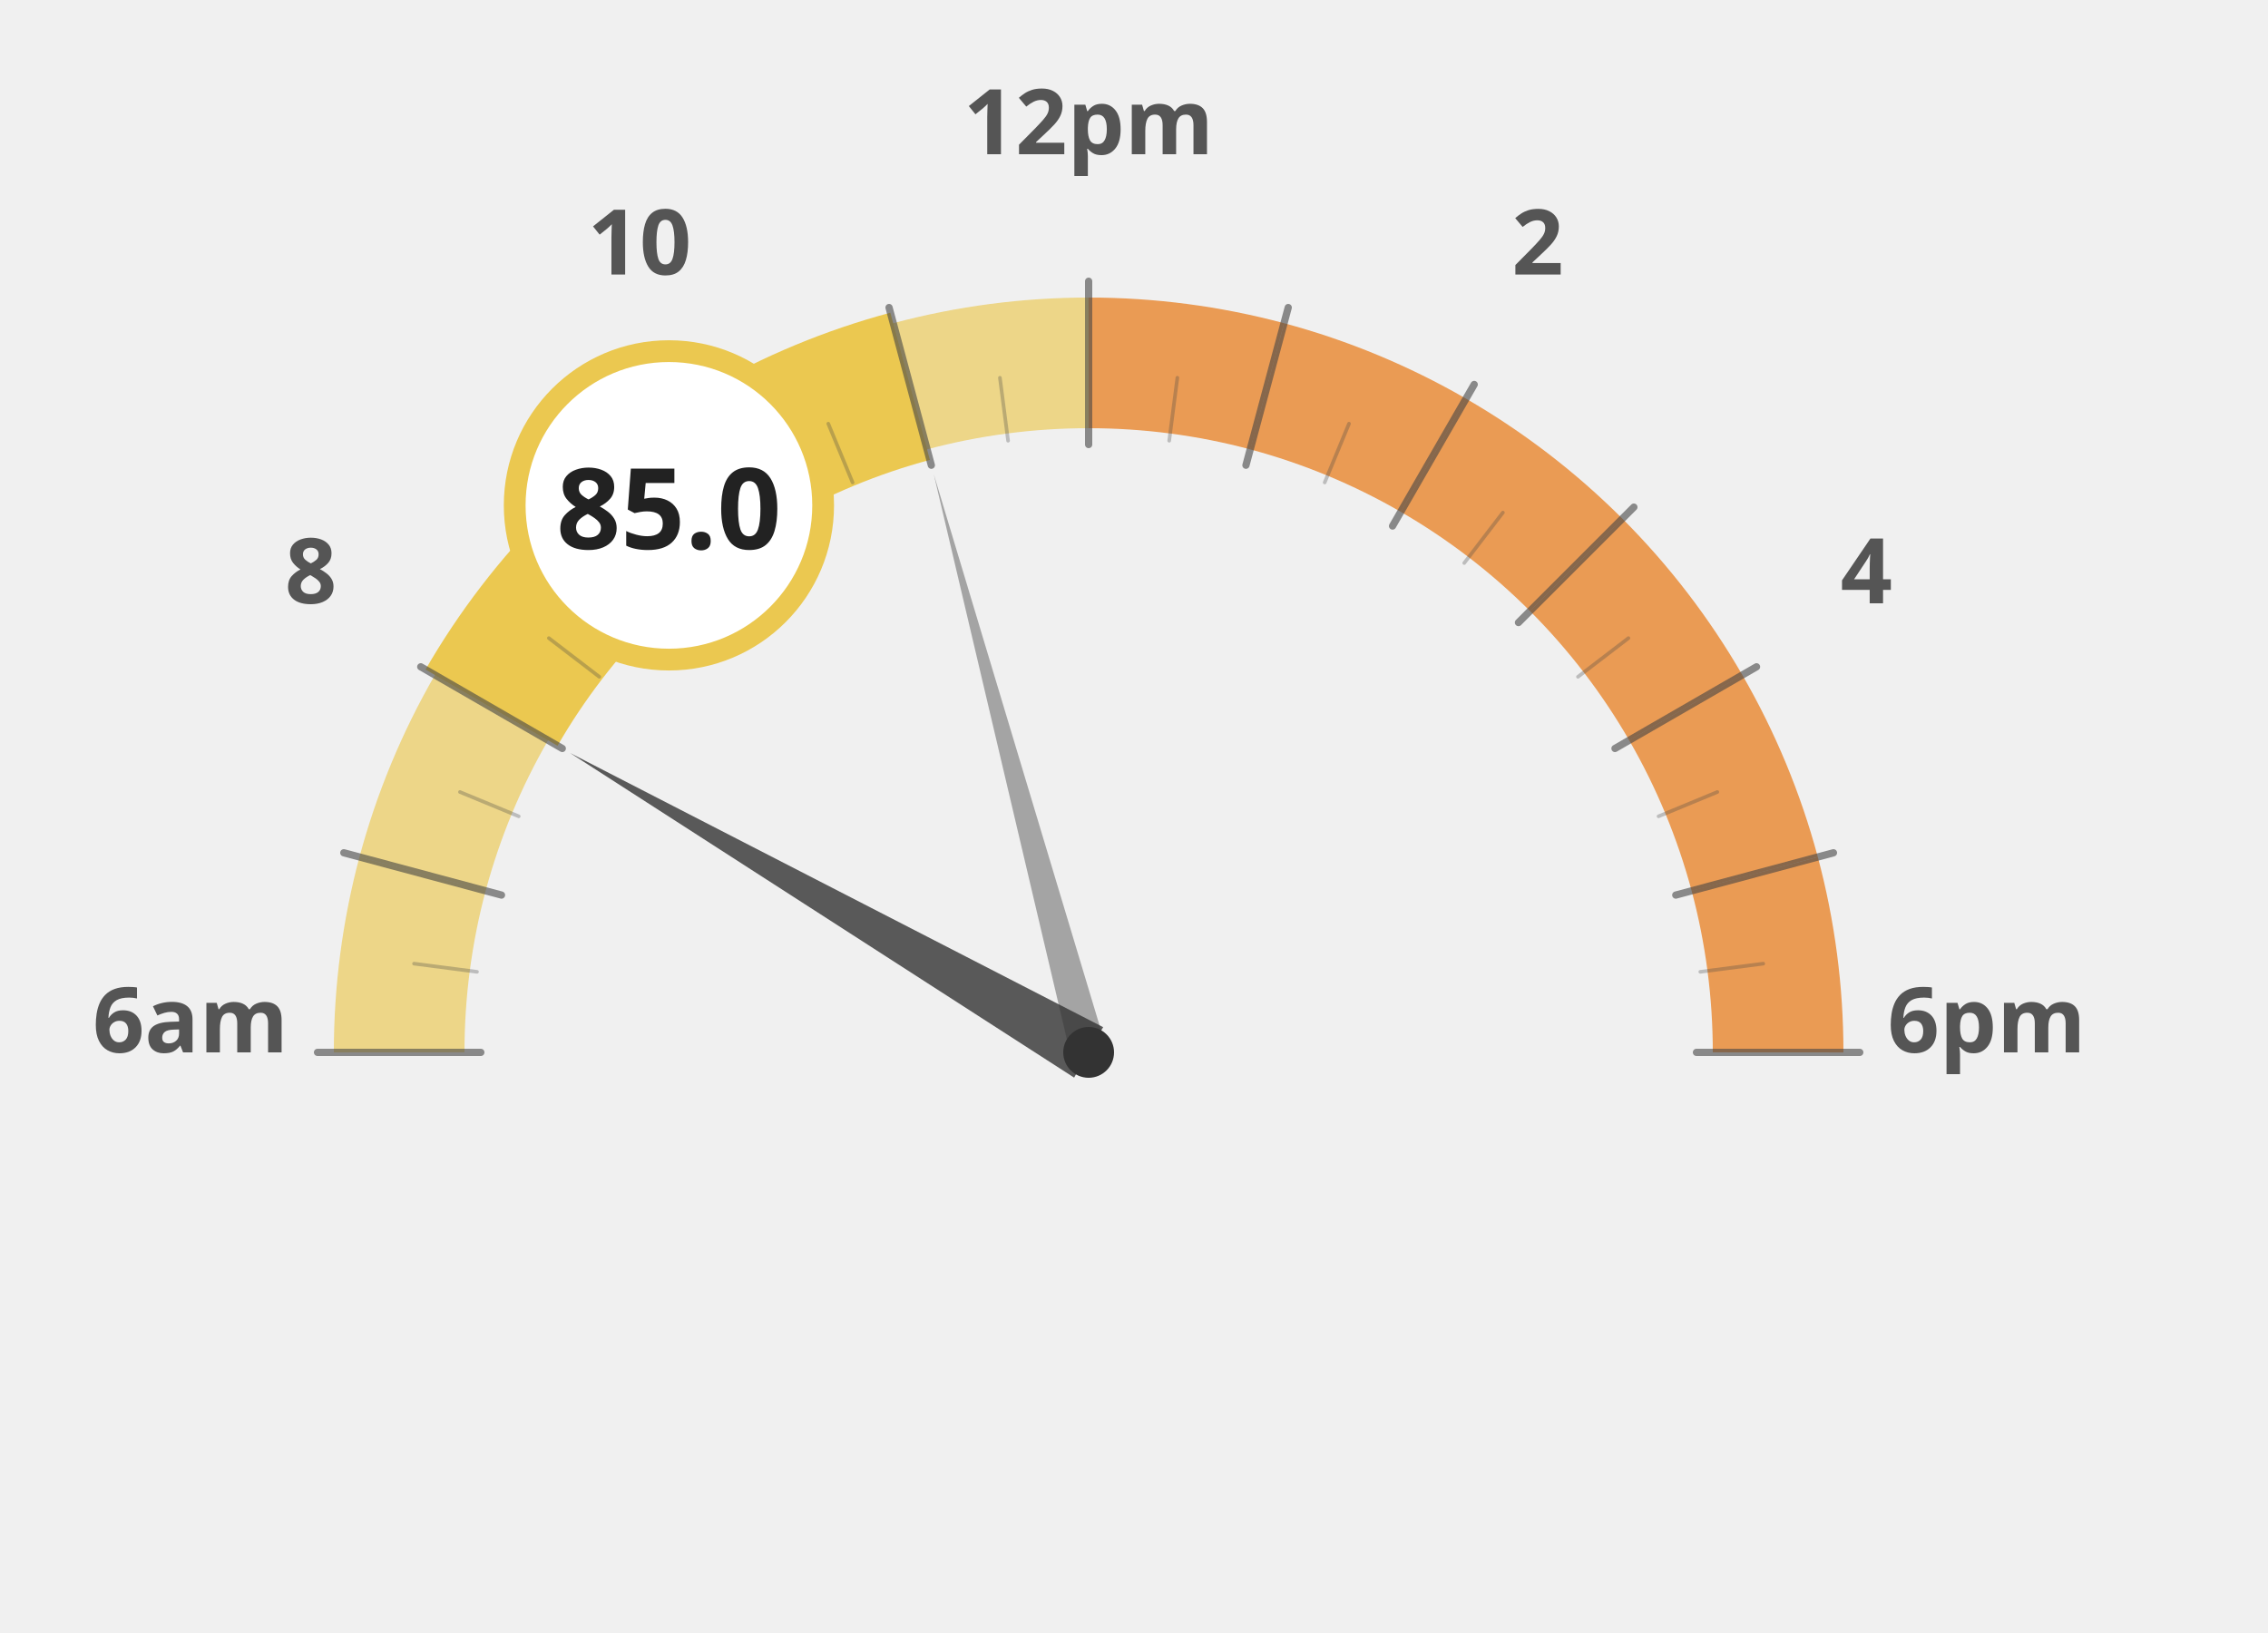
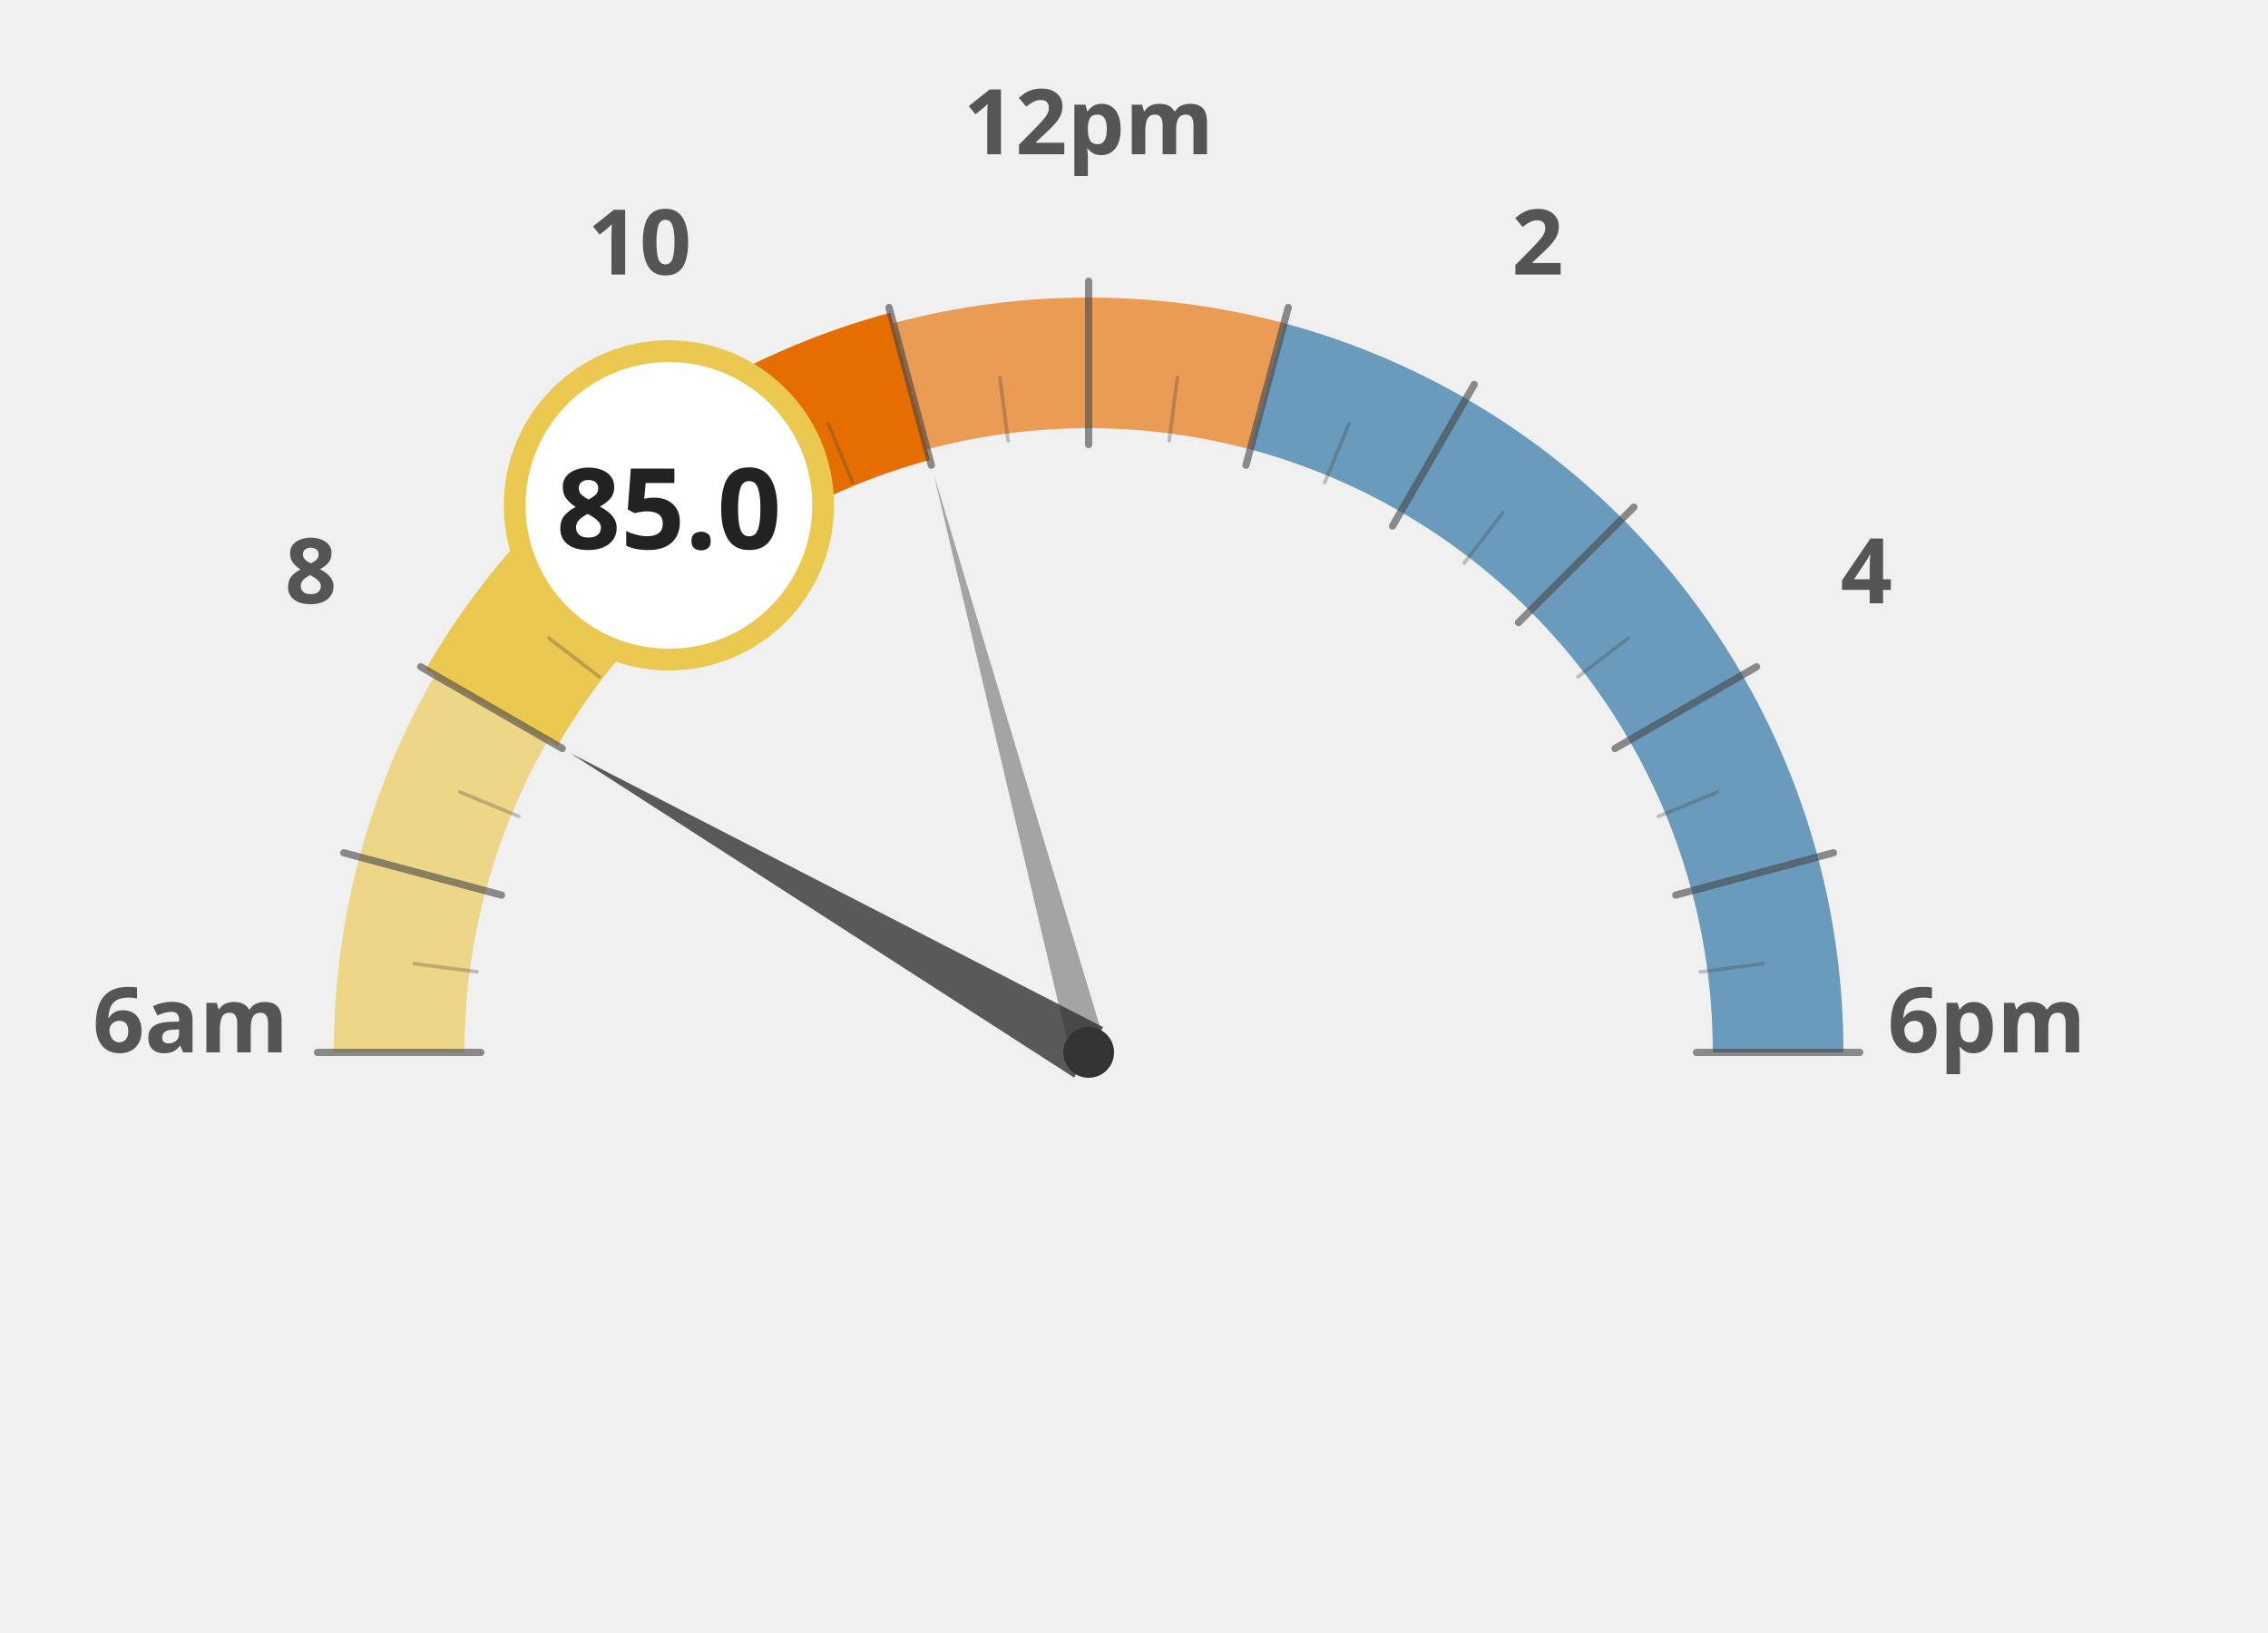
<svg xmlns="http://www.w3.org/2000/svg" width="100%" height="100%" viewBox="0 0 1250 900">
  <g transform="translate(100, 100)">
    <path d="M 120.0 480.0 A 380 380 0 0 1 132.9 381.6" fill="none" stroke="#ebc850" stroke-width="72" stroke-opacity="0.65" />
    <path d="M 132.9 381.6 A 380 380 0 0 1 170.9 290.0" fill="none" stroke="#ebc850" stroke-width="72" stroke-opacity="0.65" />
    <path d="M 170.9 290.0 A 380 380 0 0 1 231.3 211.3" fill="none" stroke="#ebc850" stroke-width="72" stroke-opacity="1.0" />
    <path d="M 231.3 211.3 A 380 380 0 0 1 310.0 150.9" fill="none" stroke="#ebc850" stroke-width="72" stroke-opacity="1.0" />
-     <path d="M 310.0 150.9 A 380 380 0 0 1 401.6 112.9" fill="none" stroke="#ebc850" stroke-width="72" stroke-opacity="1.0" />
-     <path d="M 401.6 112.9 A 380 380 0 0 1 500.0 100.0" fill="none" stroke="#ebc850" stroke-width="72" stroke-opacity="0.65" />
+     <path d="M 310.0 150.9 A 380 380 0 0 1 401.6 112.9" fill="none" stroke="#e66e00" stroke-width="72" stroke-opacity="1.0" />
+     <path d="M 401.6 112.9 A 380 380 0 0 1 500.0 100.0" fill="none" stroke="#e66e00" stroke-width="72" stroke-opacity="0.65" />
    <path d="M 500.0 100.0 A 380 380 0 0 1 598.4 112.9" fill="none" stroke="#e66e00" stroke-width="72" stroke-opacity="0.65" />
-     <path d="M 598.4 112.9 A 380 380 0 0 1 690.0 150.9" fill="none" stroke="#e66e00" stroke-width="72" stroke-opacity="0.65" />
-     <path d="M 690.0 150.9 A 380 380 0 0 1 768.7 211.3" fill="none" stroke="#e66e00" stroke-width="72" stroke-opacity="0.65" />
-     <path d="M 768.7 211.3 A 380 380 0 0 1 829.1 290.0" fill="none" stroke="#e66e00" stroke-width="72" stroke-opacity="0.65" />
-     <path d="M 829.1 290.0 A 380 380 0 0 1 867.1 381.6" fill="none" stroke="#e66e00" stroke-width="72" stroke-opacity="0.65" />
-     <path d="M 867.1 381.6 A 380 380 0 0 1 880.0 480.0" fill="none" stroke="#e66e00" stroke-width="72" stroke-opacity="0.65" />
+     <path d="M 598.4 112.9 A 380 380 0 0 1 690.0 150.9" fill="none" stroke="#236ea0" stroke-width="72" stroke-opacity="0.65" />
+     <path d="M 690.0 150.9 A 380 380 0 0 1 768.7 211.3" fill="none" stroke="#236ea0" stroke-width="72" stroke-opacity="0.65" />
+     <path d="M 768.7 211.3 A 380 380 0 0 1 829.1 290.0" fill="none" stroke="#236ea0" stroke-width="72" stroke-opacity="0.65" />
+     <path d="M 829.1 290.0 A 380 380 0 0 1 867.1 381.6" fill="none" stroke="#236ea0" stroke-width="72" stroke-opacity="0.65" />
+     <path d="M 867.1 381.6 A 380 380 0 0 1 880.0 480.0" fill="none" stroke="#236ea0" stroke-width="72" stroke-opacity="0.65" />
    <text x="5.0" y="480" text-anchor="middle" font-family="Montserrat, sans-serif" font-size="50" font-weight="900" fill="#555">6am</text>
    <text x="71.317" y="232.5" text-anchor="middle" font-family="Montserrat, sans-serif" font-size="50" font-weight="900" fill="#555">8</text>
    <text x="252.5" y="51.317" text-anchor="middle" font-family="Montserrat, sans-serif" font-size="50" font-weight="900" fill="#555">10</text>
    <text x="500" y="-15.0" text-anchor="middle" font-family="Montserrat, sans-serif" font-size="50" font-weight="900" fill="#555">12pm</text>
    <text x="747.5" y="51.317" text-anchor="middle" font-family="Montserrat, sans-serif" font-size="50" font-weight="900" fill="#555">2</text>
    <text x="928.683" y="232.5" text-anchor="middle" font-family="Montserrat, sans-serif" font-size="50" font-weight="900" fill="#555">4</text>
    <text x="995.0" y="480.0" text-anchor="middle" font-family="Montserrat, sans-serif" font-size="50" font-weight="900" fill="#555">6pm</text>
    <path d="M 170.9 290.0 A 380 380 0 0 1 231.3 211.3" fill="none" stroke="#ebc850" stroke-width="84" stroke-linecap="butt" />
    <path d="M 231.3 211.3 A 380 380 0 0 1 310.0 150.9" fill="none" stroke="#ebc850" stroke-width="84" stroke-linecap="butt" />
-     <path d="M 310.0 150.9 A 380 380 0 0 1 401.6 112.9" fill="none" stroke="#ebc850" stroke-width="84" stroke-linecap="butt" />
+     <path d="M 310.0 150.9 A 380 380 0 0 1 401.6 112.9" fill="none" stroke="#e66e00" stroke-width="84" stroke-linecap="butt" />
    <line x1="165.0" y1="480.0" x2="75.0" y2="480.0" stroke="#444" stroke-width="4" stroke-linecap="round" opacity="0.6" />
    <line x1="162.9" y1="435.6" x2="128.2" y2="431.1" stroke="#444" stroke-width="2" stroke-linecap="round" opacity="0.3" />
    <line x1="176.4" y1="393.3" x2="89.5" y2="370.0" stroke="#444" stroke-width="4" stroke-linecap="round" opacity="0.6" />
    <line x1="185.9" y1="349.9" x2="153.5" y2="336.5" stroke="#444" stroke-width="2" stroke-linecap="round" opacity="0.3" />
    <line x1="209.9" y1="312.5" x2="131.9" y2="267.5" stroke="#444" stroke-width="4" stroke-linecap="round" opacity="0.6" />
    <line x1="230.3" y1="273.0" x2="202.5" y2="251.7" stroke="#444" stroke-width="2" stroke-linecap="round" opacity="0.3" />
    <line x1="263.1" y1="243.1" x2="199.5" y2="179.5" stroke="#444" stroke-width="4" stroke-linecap="round" opacity="0.6" />
    <line x1="293.0" y1="210.3" x2="271.7" y2="182.5" stroke="#444" stroke-width="2" stroke-linecap="round" opacity="0.3" />
    <line x1="332.5" y1="189.9" x2="287.5" y2="111.9" stroke="#444" stroke-width="4" stroke-linecap="round" opacity="0.6" />
    <line x1="369.9" y1="165.9" x2="356.5" y2="133.5" stroke="#444" stroke-width="2" stroke-linecap="round" opacity="0.3" />
    <line x1="413.3" y1="156.4" x2="390.0" y2="69.5" stroke="#444" stroke-width="4" stroke-linecap="round" opacity="0.6" />
    <line x1="455.6" y1="142.9" x2="451.1" y2="108.2" stroke="#444" stroke-width="2" stroke-linecap="round" opacity="0.3" />
    <line x1="500.0" y1="145.0" x2="500.0" y2="55.0" stroke="#444" stroke-width="4" stroke-linecap="round" opacity="0.6" />
    <line x1="544.4" y1="142.9" x2="548.9" y2="108.2" stroke="#444" stroke-width="2" stroke-linecap="round" opacity="0.3" />
    <line x1="586.7" y1="156.4" x2="610.0" y2="69.5" stroke="#444" stroke-width="4" stroke-linecap="round" opacity="0.6" />
    <line x1="630.1" y1="165.9" x2="643.5" y2="133.5" stroke="#444" stroke-width="2" stroke-linecap="round" opacity="0.3" />
    <line x1="667.5" y1="189.9" x2="712.5" y2="111.9" stroke="#444" stroke-width="4" stroke-linecap="round" opacity="0.6" />
    <line x1="707.0" y1="210.3" x2="728.3" y2="182.5" stroke="#444" stroke-width="2" stroke-linecap="round" opacity="0.3" />
    <line x1="736.9" y1="243.1" x2="800.5" y2="179.5" stroke="#444" stroke-width="4" stroke-linecap="round" opacity="0.6" />
    <line x1="769.7" y1="273.0" x2="797.5" y2="251.7" stroke="#444" stroke-width="2" stroke-linecap="round" opacity="0.3" />
    <line x1="790.1" y1="312.5" x2="868.1" y2="267.5" stroke="#444" stroke-width="4" stroke-linecap="round" opacity="0.6" />
    <line x1="814.1" y1="349.9" x2="846.5" y2="336.5" stroke="#444" stroke-width="2" stroke-linecap="round" opacity="0.3" />
    <line x1="823.6" y1="393.3" x2="910.5" y2="370.0" stroke="#444" stroke-width="4" stroke-linecap="round" opacity="0.6" />
    <line x1="837.1" y1="435.6" x2="871.8" y2="431.1" stroke="#444" stroke-width="2" stroke-linecap="round" opacity="0.3" />
    <line x1="835.0" y1="480.0" x2="925.0" y2="480.0" stroke="#444" stroke-width="4" stroke-linecap="round" opacity="0.6" />
    <polygon points="214.2,315.0 492.0,493.9 508.0,466.1" fill="#333" opacity="0.8" />
    <polygon points="414.6,161.2 490.3,482.6 509.7,477.4" fill="#333" opacity="0.4" />
    <circle cx="500" cy="480" r="14" fill="#333" />
    <circle cx="268.671" cy="178.526" r="85" fill="white" stroke="#ebc850" stroke-width="12" />
    <text x="268.671" y="202.526" text-anchor="middle" font-family="Montserrat, sans-serif" font-size="62" font-weight="800" fill="#222">85.0</text>
  </g>
</svg>
